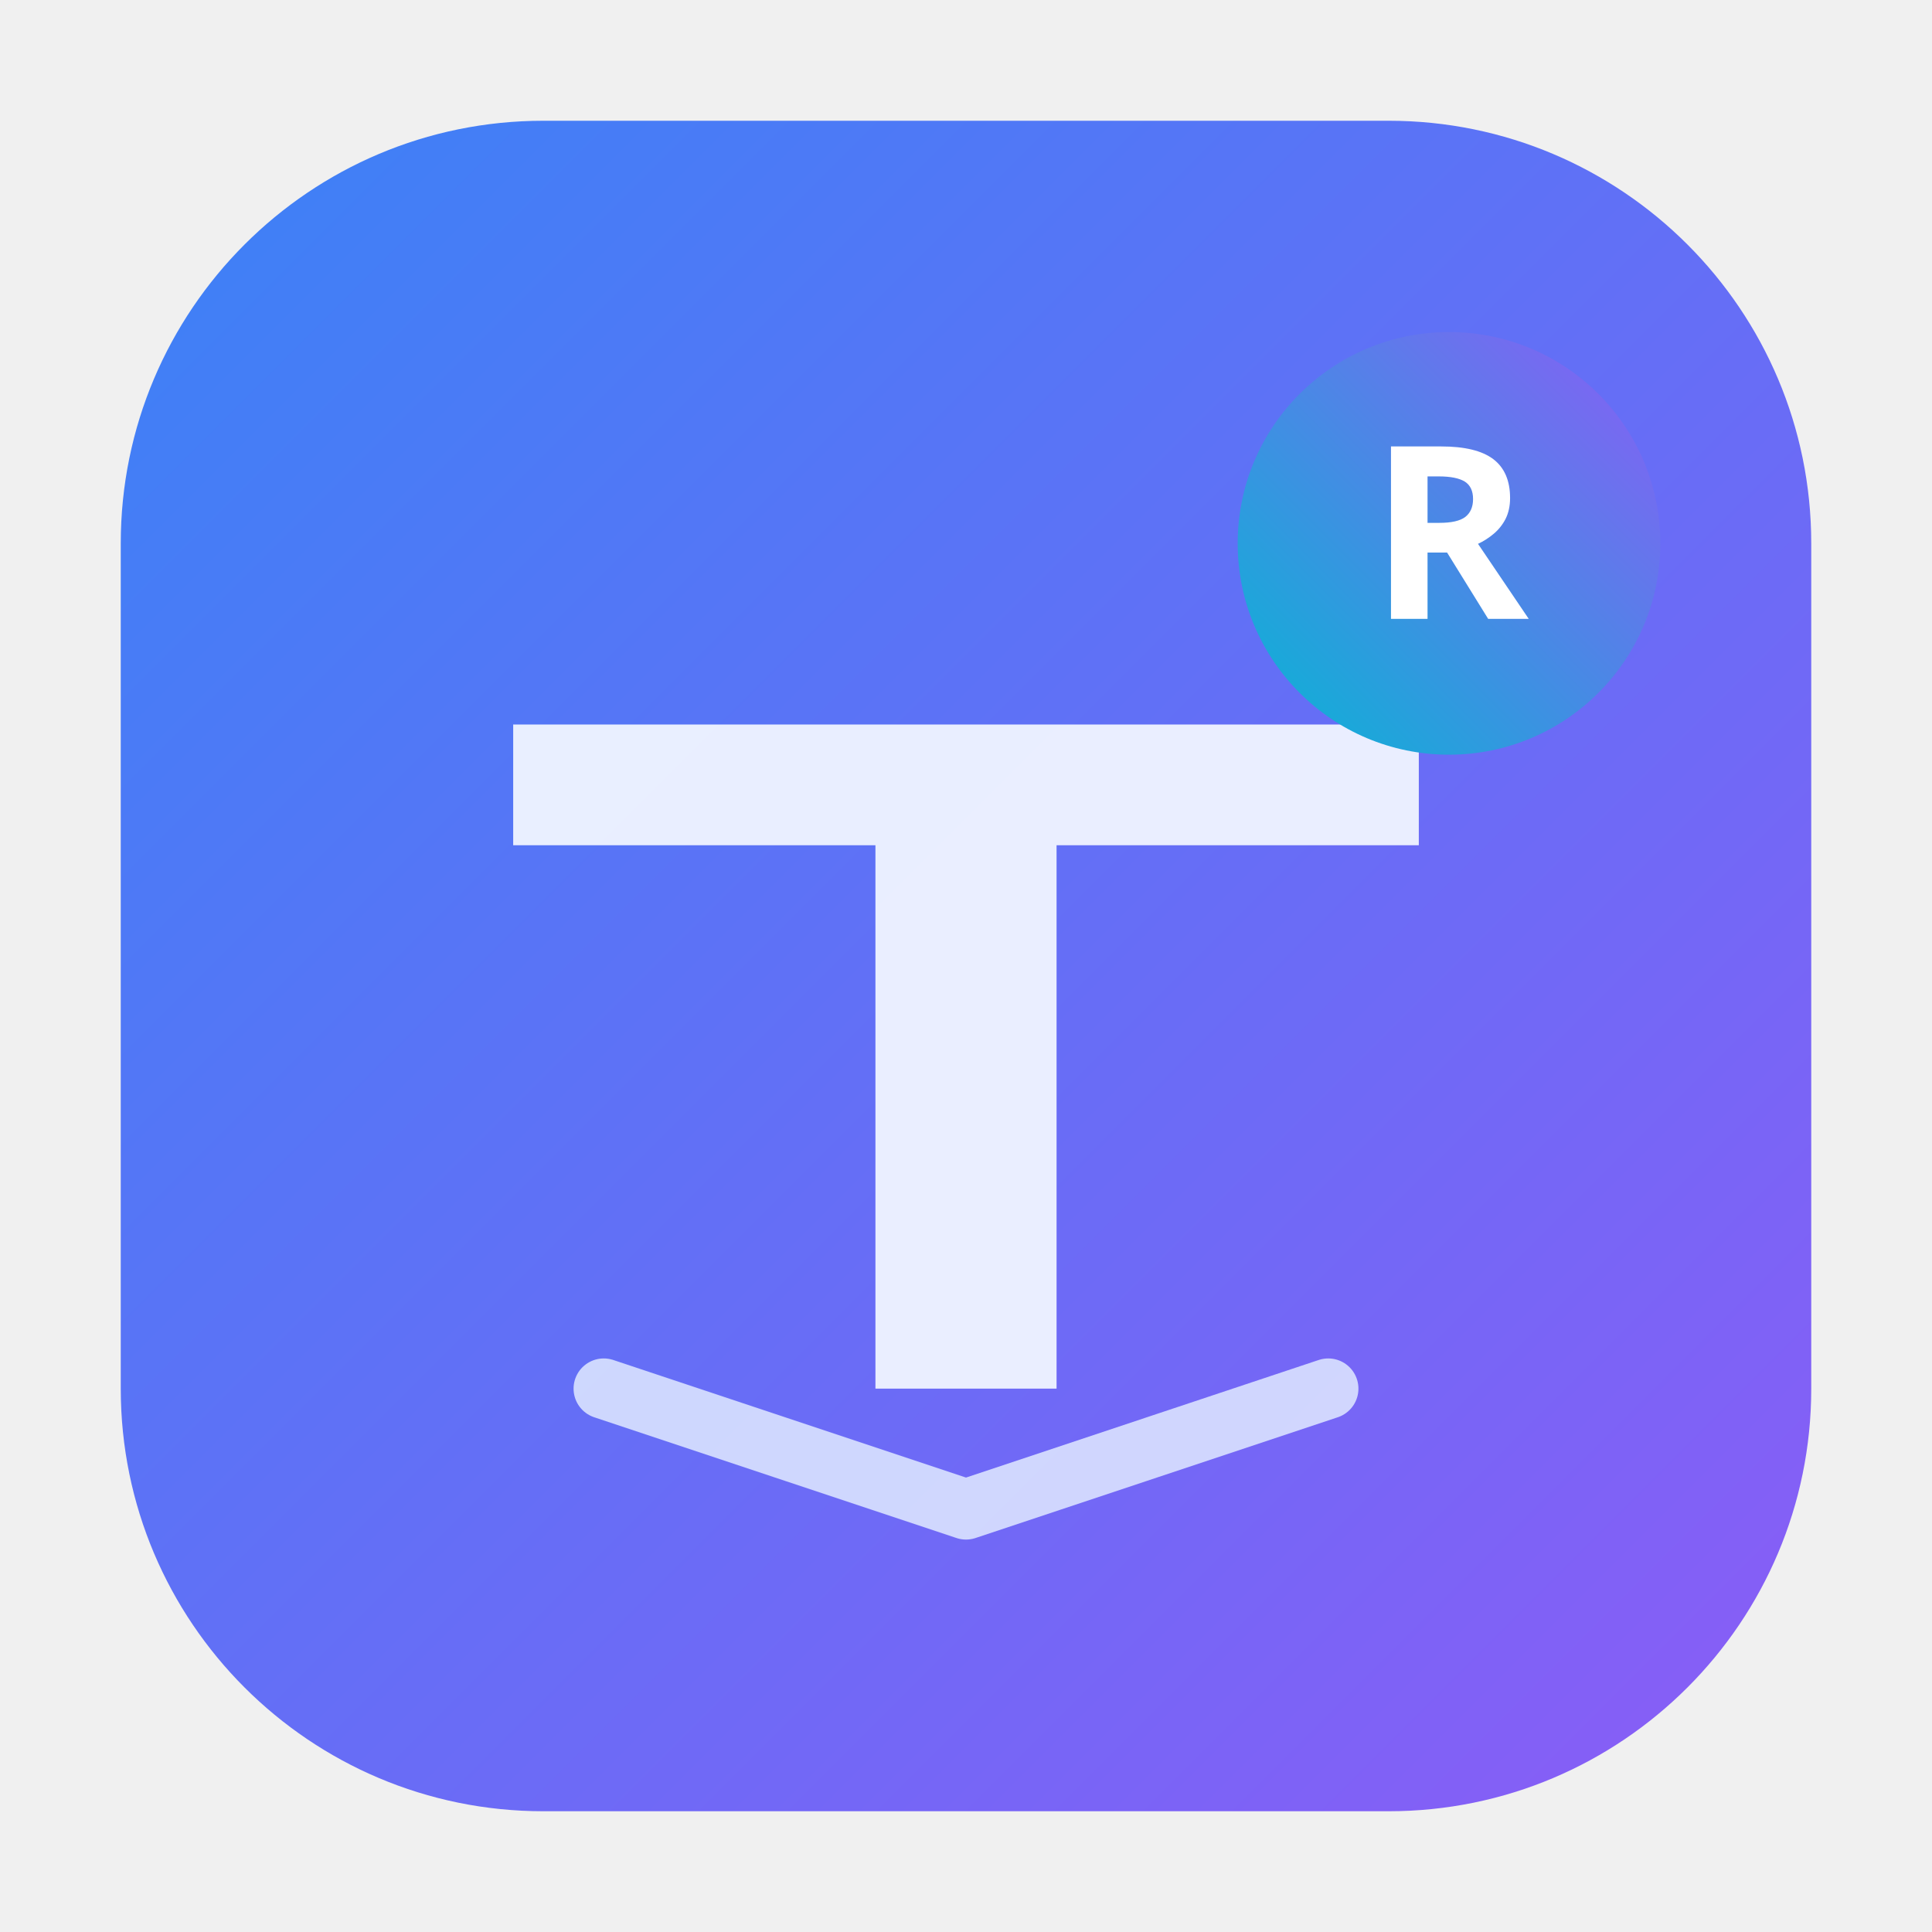
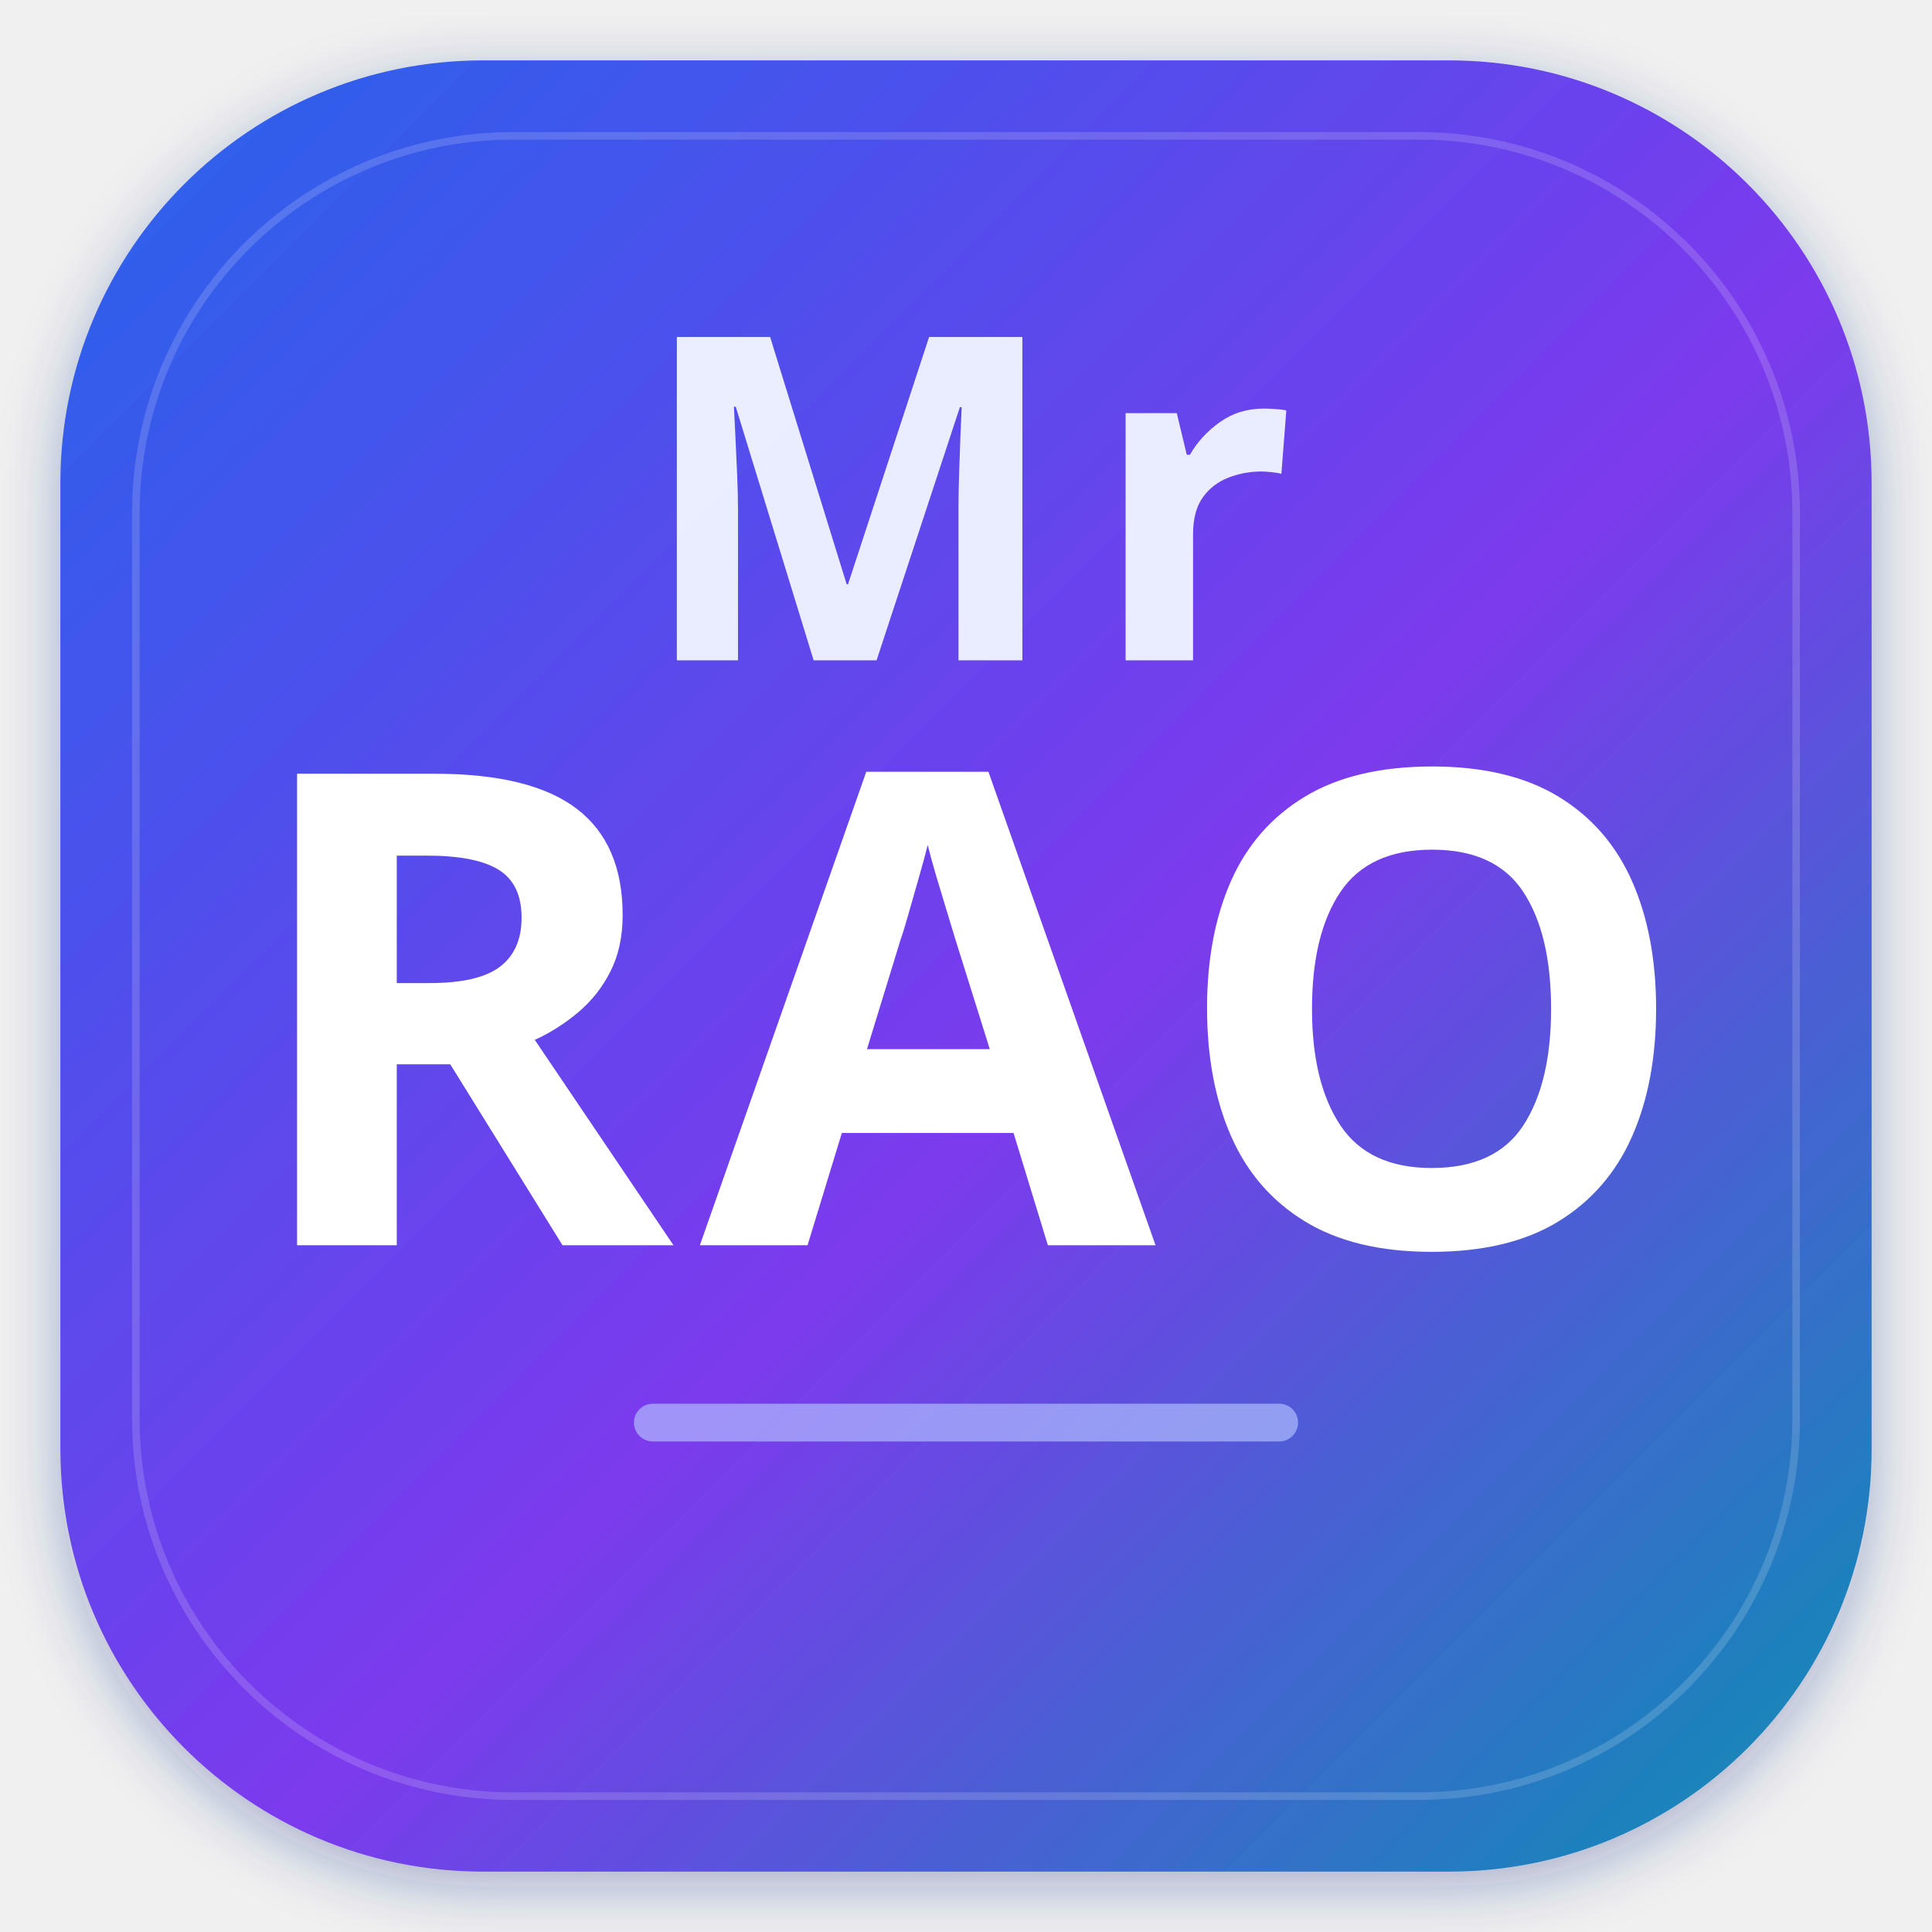
- <svg xmlns="http://www.w3.org/2000/svg" viewBox="0 0 128 128" role="img" aria-label="Mr. Rao">
+ <svg xmlns="http://www.w3.org/2000/svg" viewBox="0 0 512 512" role="img" aria-label="Mr RAO">
  <defs>
-     <linearGradient id="g" x1="0%" y1="0%" x2="100%" y2="100%">
-       <stop offset="0%" style="stop-color:#3b82f6" />
-       <stop offset="100%" style="stop-color:#8b5cf6" />
+     <linearGradient id="bg" x1="0%" y1="0%" x2="100%" y2="100%">
+       <stop offset="0%" stop-color="#2563eb" />
+       <stop offset="55%" stop-color="#7c3aed" />
+       <stop offset="100%" stop-color="#0891b2" />
    </linearGradient>
-     <linearGradient id="g2" x1="0%" y1="100%" x2="100%" y2="0%">
-       <stop offset="0%" style="stop-color:#06b6d4" />
-       <stop offset="100%" style="stop-color:#8b5cf6" />
-     </linearGradient>
+     <filter id="soft" x="-10%" y="-10%" width="120%" height="120%">
+       <feDropShadow dx="0" dy="4" stdDeviation="8" flood-color="#1e3a8a" flood-opacity="0.35" />
+     </filter>
  </defs>
-   <rect x="8" y="8" width="112" height="112" rx="28" fill="url(#g)" />
-   <path d="M34 48h60v8H70v36h-12V56H34z" fill="#f0f4ff" opacity="0.95" />
-   <path d="M40 92 L64 100 L88 92" fill="none" stroke="#e0eaff" stroke-width="4" stroke-linecap="round" stroke-linejoin="round" opacity="0.85" />
-   <circle cx="96" cy="36" r="14" fill="url(#g2)" />
-   <text x="96" y="41" text-anchor="middle" font-family="system-ui,Segoe UI,sans-serif" font-size="16" font-weight="800" fill="#fff">R</text>
+   <rect x="16" y="16" width="480" height="480" rx="112" fill="url(#bg)" filter="url(#soft)" />
+   <rect x="36" y="36" width="440" height="440" rx="100" fill="none" stroke="rgba(255,255,255,0.16)" stroke-width="2" />
+   <text x="256" y="175" text-anchor="middle" font-family="Segoe UI, system-ui, -apple-system, sans-serif" font-size="120" font-weight="700" fill="rgba(236,240,255,0.98)" letter-spacing="0.06em">Mr</text>
+   <text x="256" y="330" text-anchor="middle" font-family="Segoe UI, system-ui, -apple-system, sans-serif" font-size="175" font-weight="800" fill="#ffffff" letter-spacing="0.04em">RAO</text>
+   <rect x="168" y="372" width="176" height="10" rx="5" fill="rgba(180,195,255,0.65)" />
</svg>
